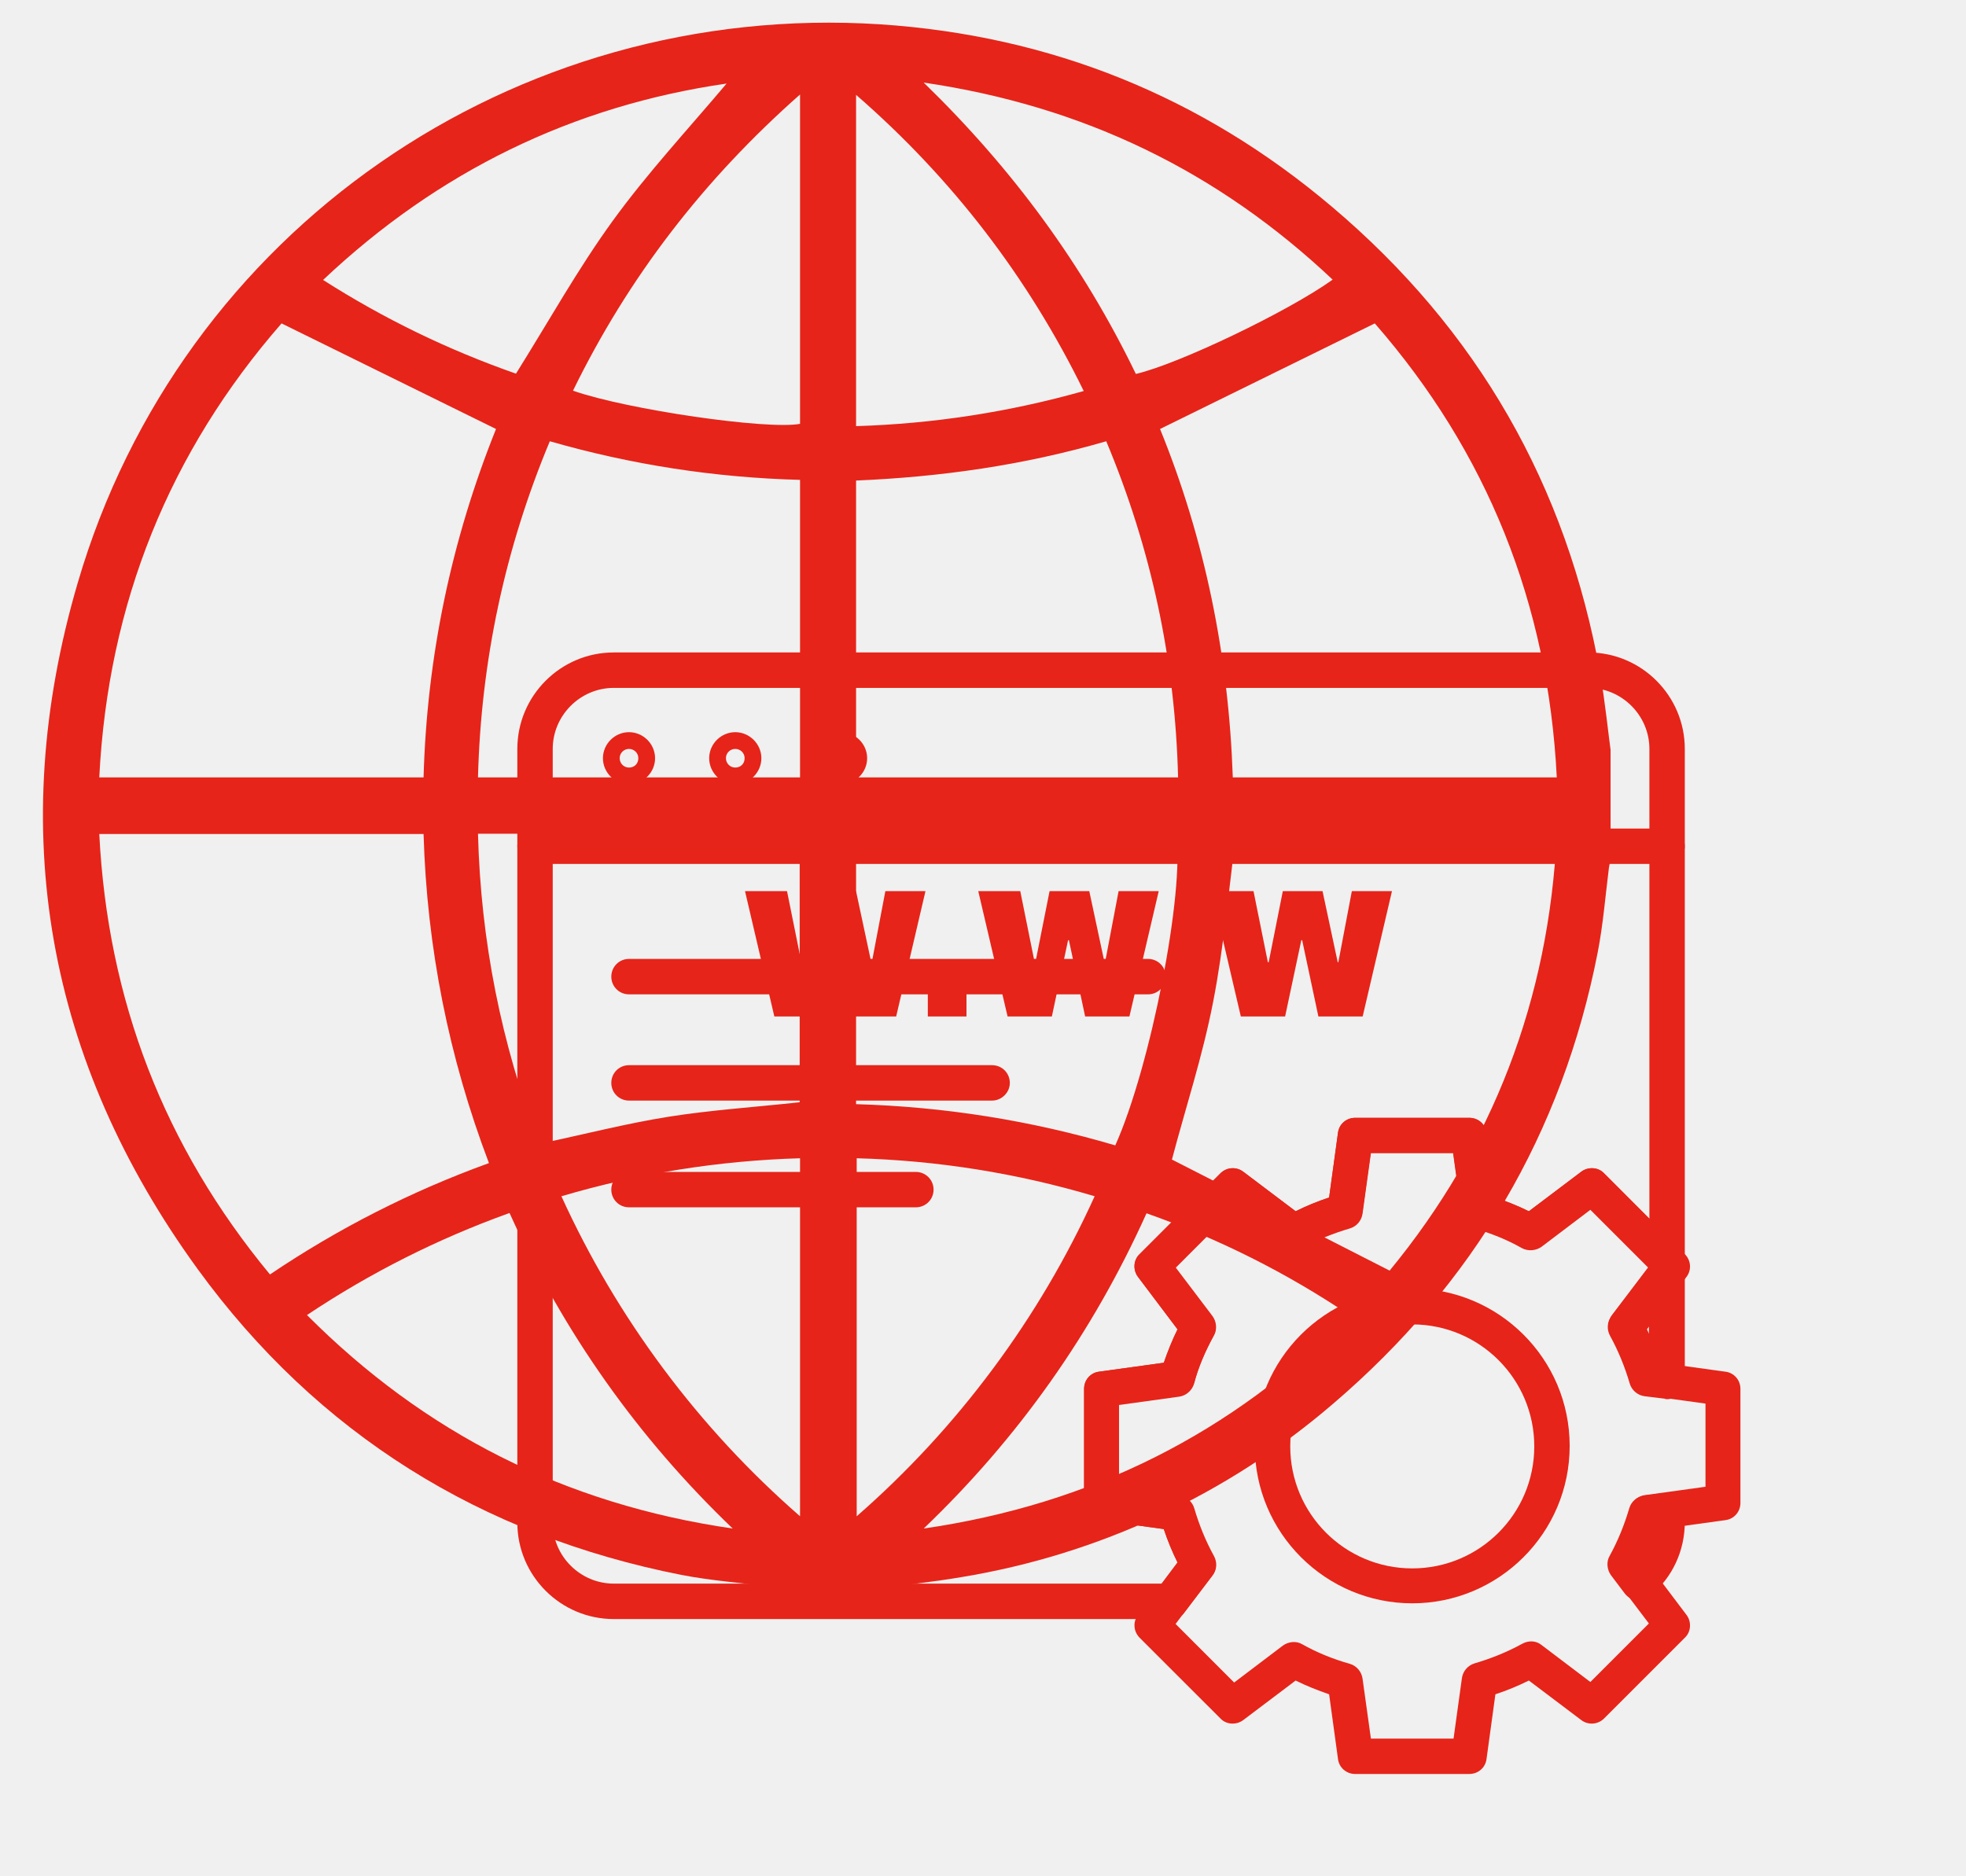
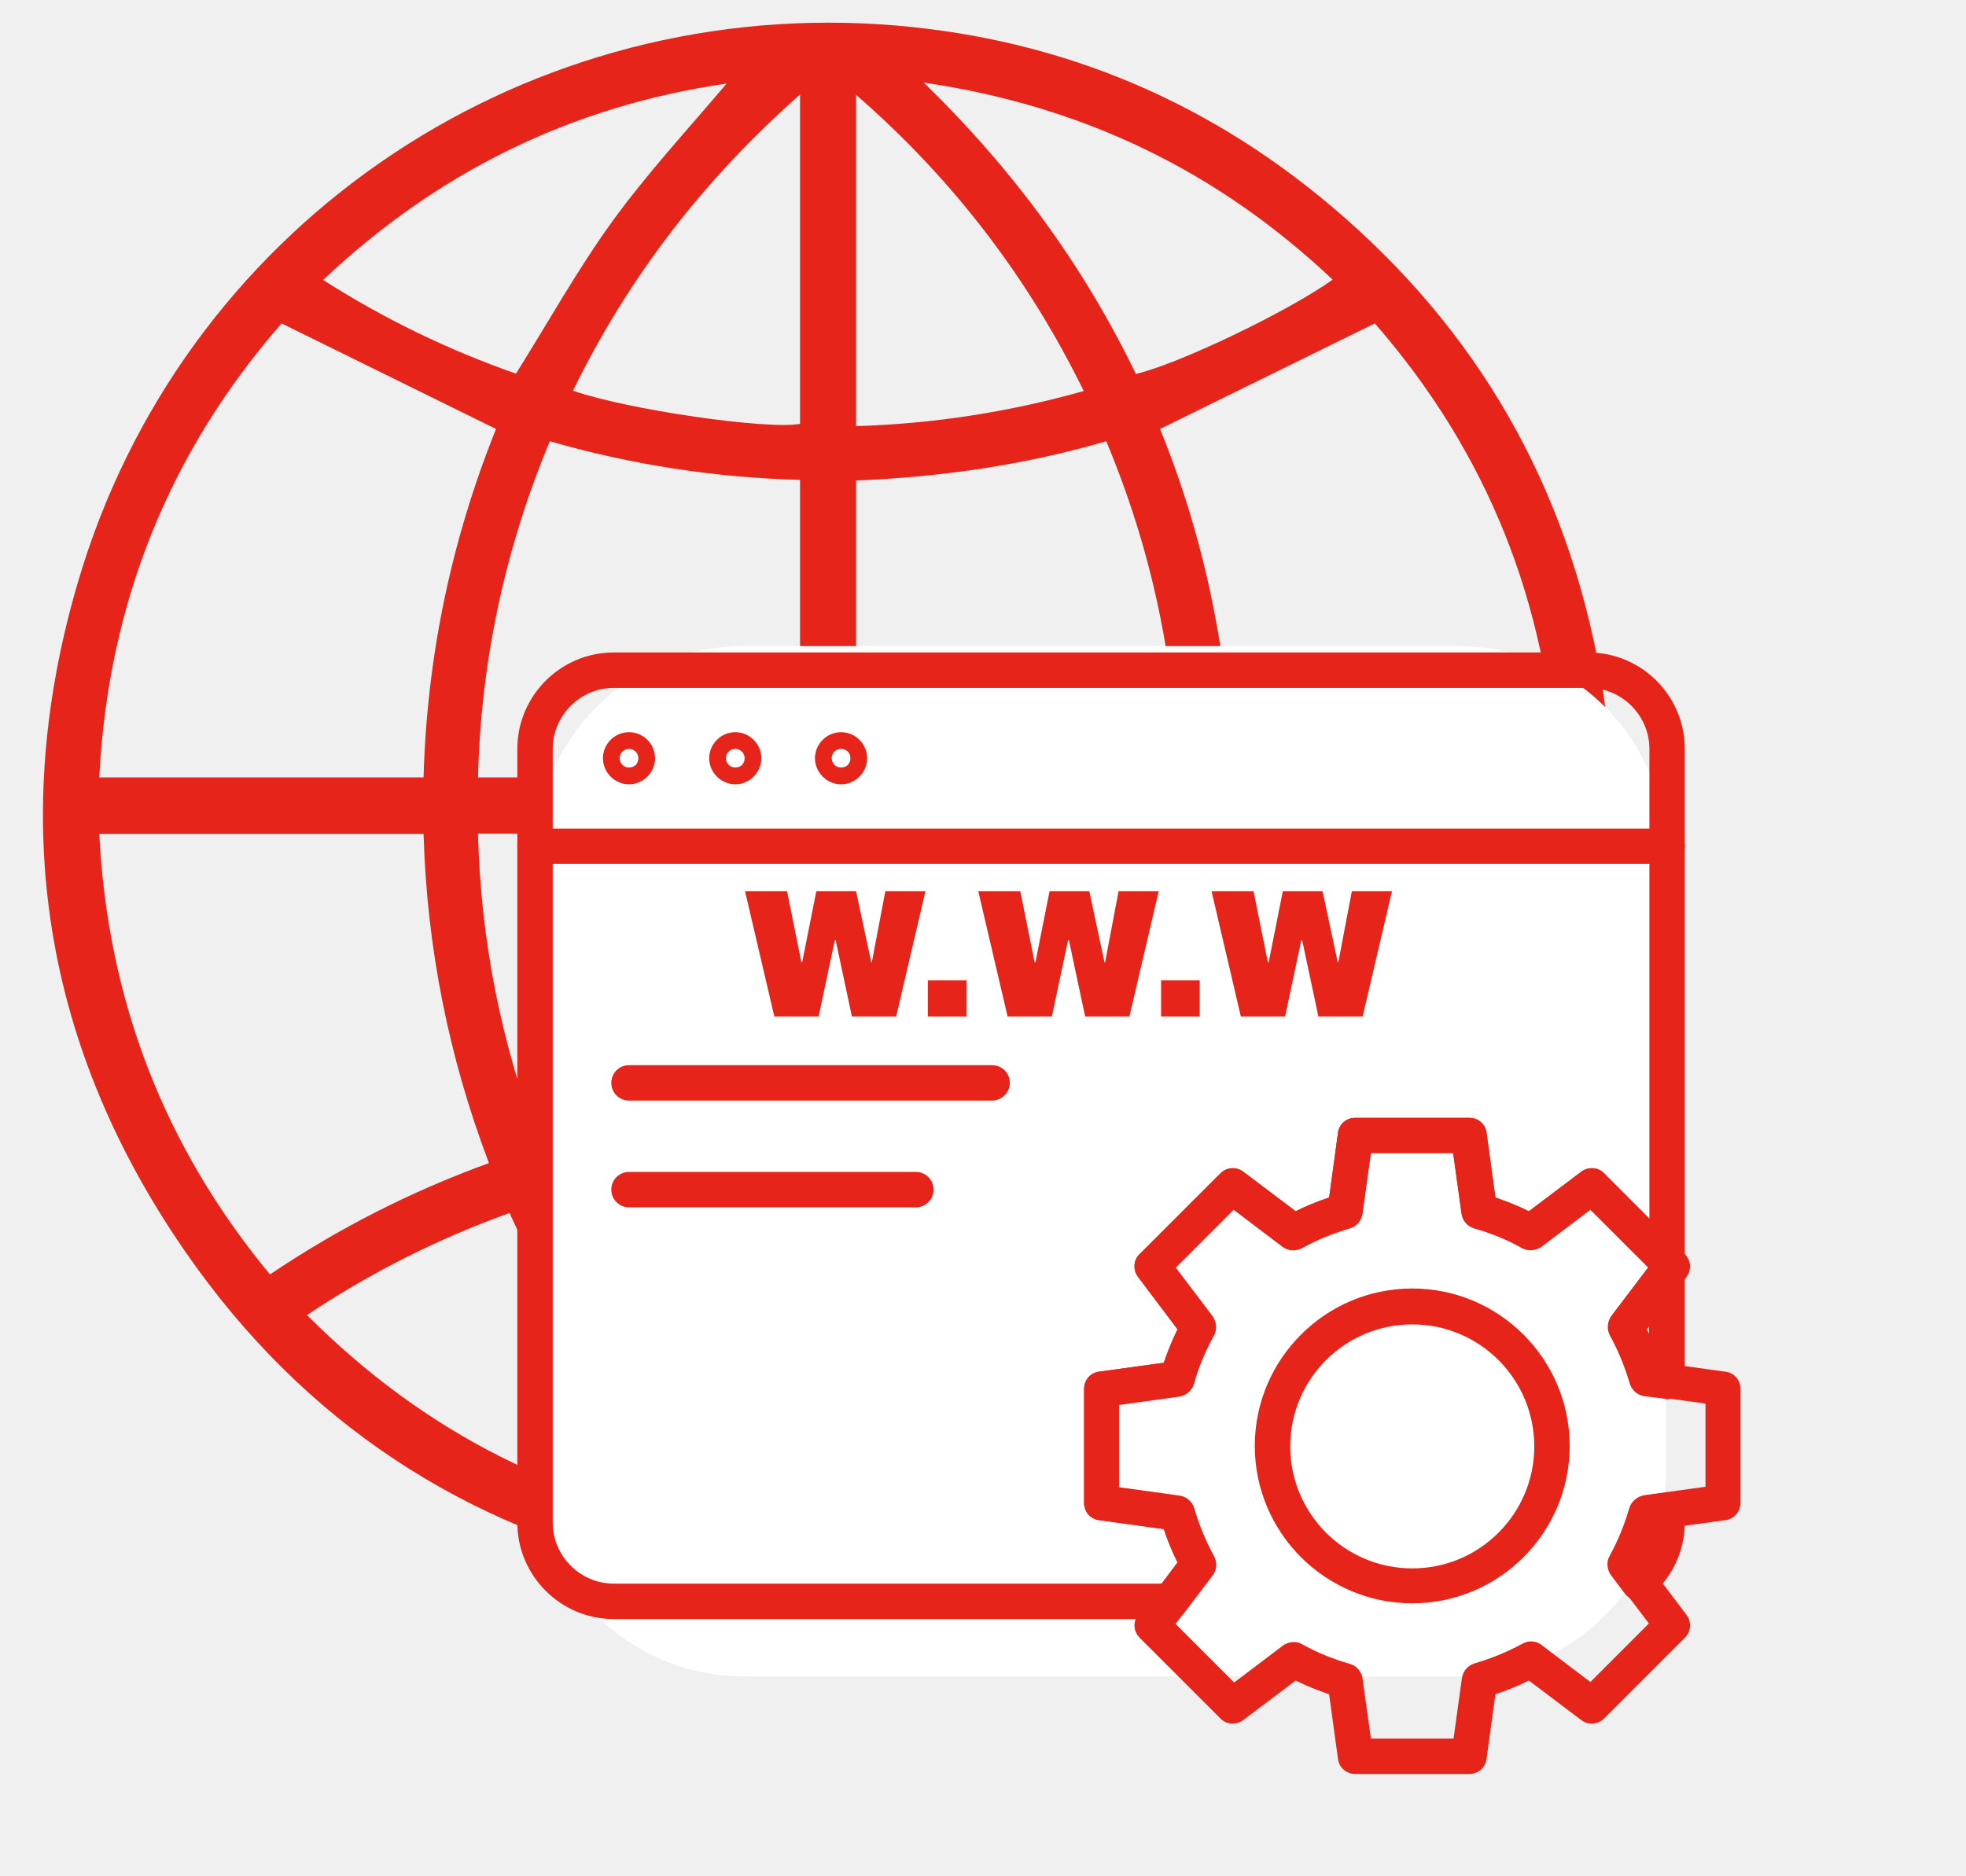
<svg xmlns="http://www.w3.org/2000/svg" width="197" zoomAndPan="magnify" viewBox="0 0 147.75 141" height="188" preserveAspectRatio="xMidYMid meet" version="1.0">
  <defs>
    <g />
    <clipPath id="aea4a73dc3">
      <path d="M 3 1 L 121.039 1 L 121.039 119.898 L 3 119.898 Z M 3 1 " clip-rule="nonzero" />
    </clipPath>
    <clipPath id="0146f68e85">
      <path d="M 40.246 48.566 L 125.25 48.566 L 125.25 126.008 L 40.246 126.008 Z M 40.246 48.566 " clip-rule="nonzero" />
    </clipPath>
    <clipPath id="14d7631661">
      <path d="M 55.887 48.566 L 109.574 48.566 C 118.211 48.566 125.211 55.566 125.211 64.207 L 125.211 110.367 C 125.211 119.004 118.211 126.008 109.574 126.008 L 55.887 126.008 C 47.25 126.008 40.246 119.004 40.246 110.367 L 40.246 64.207 C 40.246 55.566 47.25 48.566 55.887 48.566 Z M 55.887 48.566 " clip-rule="nonzero" />
    </clipPath>
    <clipPath id="28b55baab6">
      <path d="M 0.246 0.566 L 85.25 0.566 L 85.25 78.008 L 0.246 78.008 Z M 0.246 0.566 " clip-rule="nonzero" />
    </clipPath>
    <clipPath id="a8c6276609">
      <path d="M 15.887 0.566 L 69.574 0.566 C 78.211 0.566 85.211 7.566 85.211 16.207 L 85.211 62.367 C 85.211 71.004 78.211 78.008 69.574 78.008 L 15.887 78.008 C 7.25 78.008 0.246 71.004 0.246 62.367 L 0.246 16.207 C 0.246 7.566 7.25 0.566 15.887 0.566 Z M 15.887 0.566 " clip-rule="nonzero" />
    </clipPath>
    <clipPath id="d8a8cb8a45">
      <rect x="0" width="86" y="0" height="79" />
    </clipPath>
    <clipPath id="9482ac77b9">
      <path d="M 26.453 33.195 L 147.098 33.195 L 147.098 139.691 L 26.453 139.691 Z M 26.453 33.195 " clip-rule="nonzero" />
    </clipPath>
    <clipPath id="487fe2b6ef">
      <path d="M 45.297 65.941 L 115.324 65.941 L 115.324 78.957 L 45.297 78.957 Z M 45.297 65.941 " clip-rule="nonzero" />
    </clipPath>
    <clipPath id="9b15f97131">
      <path d="M 0.297 0.941 L 70.324 0.941 L 70.324 13.957 L 0.297 13.957 Z M 0.297 0.941 " clip-rule="nonzero" />
    </clipPath>
    <clipPath id="a2587dfb3b">
      <rect x="0" width="71" y="0" height="14" />
    </clipPath>
  </defs>
  <g clip-path="url(#aea4a73dc3)">
    <path fill="#e62419" d="M 65.449 119.469 L 59.012 119.469 L 58.02 119.273 C 55.742 118.984 53.445 118.812 51.195 118.379 C 36.141 115.402 23.871 107.777 14.867 95.41 C 3.492 79.754 0.395 62.379 5.84 43.816 C 13.586 17.316 38.609 0.059 66.148 1.828 C 78.953 2.676 90.301 7.25 100.078 15.523 C 111.02 24.77 117.746 36.473 120.262 50.641 C 120.625 52.77 120.844 54.949 121.133 57.102 L 121.133 64 L 120.914 65.234 C 120.648 67.34 120.48 69.492 120.07 71.598 C 117.406 85.199 110.727 96.5 100.199 105.504 C 96.227 108.918 91.867 111.73 87.121 113.945 C 82.375 116.16 77.418 117.695 72.25 118.547 C 69.996 118.934 67.723 119.152 65.449 119.469 Z M 37.277 32.246 L 21.16 24.309 C 12.738 33.965 8.117 45.363 7.461 58.434 L 31.832 58.434 C 32.086 49.379 33.902 40.652 37.277 32.246 Z M 103.32 24.309 L 87.18 32.246 C 90.543 40.5 92.336 49.285 92.648 58.434 L 116.996 58.434 C 116.344 45.363 111.742 33.965 103.32 24.309 Z M 31.832 62.691 L 7.461 62.691 C 8.094 75.18 12.328 86.168 20.289 95.797 C 25.43 92.328 30.914 89.539 36.746 87.426 C 33.719 79.457 32.082 71.211 31.832 62.691 Z M 104.434 95.508 C 112.156 86.117 116.414 75.133 116.996 62.691 L 92.891 62.691 C 92.336 66.977 91.973 71.188 91.172 75.301 C 90.375 79.414 89.066 83.383 88.074 87.16 Z M 41.32 33.168 C 37.945 41.254 36.148 49.676 35.922 58.434 L 60.125 58.434 L 60.125 36.07 C 53.73 35.902 47.465 34.934 41.32 33.168 Z M 83.137 33.168 C 76.895 34.98 70.676 35.852 64.336 36.121 L 64.336 58.434 L 88.535 58.434 C 88.32 49.672 86.523 41.25 83.137 33.168 Z M 64.336 62.668 L 64.336 82.996 C 70.961 83.188 77.457 84.219 83.816 86.094 C 86.477 80.164 89.043 67 88.391 62.668 Z M 60.098 82.852 L 60.098 62.668 L 35.922 62.668 C 36.129 70.703 37.668 78.469 40.547 85.973 C 43.887 85.27 47.055 84.449 50.25 83.941 C 53.445 83.434 56.785 83.215 60.098 82.852 Z M 23.07 98.848 C 31.906 107.707 42.41 113.055 55.066 114.895 C 47.941 108.07 42.352 100.164 38.293 91.176 C 32.906 93.113 27.832 95.668 23.07 98.848 Z M 69.418 114.895 C 82.051 113.055 92.578 107.73 101.41 98.848 C 96.652 95.652 91.57 93.105 86.164 91.199 C 82.117 100.184 76.535 108.082 69.418 114.895 Z M 82.266 89.918 C 76.43 88.18 70.469 87.23 64.383 87.062 L 64.383 113.973 C 68.188 110.648 71.594 106.957 74.609 102.902 C 77.625 98.848 80.176 94.52 82.266 89.918 Z M 42.191 89.918 C 44.289 94.52 46.848 98.848 49.871 102.902 C 52.895 106.957 56.312 110.648 60.125 113.973 L 60.125 87.062 C 54.023 87.242 48.047 88.191 42.191 89.918 Z M 38.777 28.086 C 41.246 24.141 43.426 20.219 46.039 16.613 C 48.652 13.008 51.75 9.668 54.605 6.281 C 43.039 7.957 32.93 12.879 24.281 21.043 C 28.84 23.953 33.672 26.301 38.777 28.086 Z M 69.418 6.207 C 76.145 12.742 81.422 19.953 85.363 28.109 C 88.582 27.359 96.812 23.414 100.152 21.02 C 91.559 12.91 81.469 7.973 69.418 6.207 Z M 60.125 7.102 C 52.863 13.516 47.223 20.848 43.062 29.367 C 47.152 30.797 57.68 32.32 60.125 31.859 Z M 81.445 29.391 C 77.246 20.812 71.543 13.395 64.336 7.129 L 64.336 32.031 C 70.145 31.852 75.848 30.973 81.445 29.391 Z M 81.445 29.391 " fill-opacity="1" fill-rule="nonzero" />
  </g>
  <g clip-path="url(#0146f68e85)">
    <g clip-path="url(#14d7631661)">
      <g transform="matrix(1, 0, 0, 1, 40, 48)">
        <g clip-path="url(#d8a8cb8a45)">
          <g clip-path="url(#28b55baab6)">
-             <g clip-path="url(#a8c6276609)" />
+             <g clip-path="url(#a8c6276609)">
+               <path fill="#ffffff" d="M 0.246 0.566 L 85.25 0.566 L 85.25 78.008 L 0.246 78.008 Z M 0.246 0.566 " fill-opacity="1" fill-rule="nonzero" />
+             </g>
          </g>
        </g>
      </g>
    </g>
  </g>
  <path fill="#e62419" d="M 87.98 121.699 L 46.125 121.699 C 42.133 121.699 38.879 118.445 38.879 114.453 L 38.879 56.293 C 38.879 52.297 42.133 49.043 46.125 49.043 L 119.371 49.043 C 123.363 49.043 126.617 52.297 126.617 56.293 L 126.617 94.855 C 126.617 95.371 126.285 95.891 125.805 96.074 C 125.324 96.262 124.73 96.148 124.363 95.781 L 119.52 90.938 L 115.859 93.711 C 115.453 94.004 114.859 94.078 114.379 93.82 C 113.27 93.191 112.086 92.711 110.793 92.34 C 110.273 92.191 109.906 91.75 109.832 91.23 L 109.203 86.684 L 103.027 86.684 L 102.398 91.23 C 102.324 91.75 101.957 92.191 101.438 92.34 C 100.18 92.711 98.996 93.191 97.852 93.82 C 97.371 94.078 96.816 94.043 96.371 93.711 L 92.711 90.938 L 88.312 95.336 L 91.086 98.996 C 91.383 99.402 91.457 99.996 91.195 100.438 C 90.566 101.586 90.051 102.77 89.719 104.023 C 89.57 104.543 89.125 104.914 88.609 104.984 L 84.059 105.613 L 84.059 111.863 L 88.609 112.492 C 89.125 112.566 89.57 112.938 89.719 113.453 C 90.086 114.711 90.566 115.895 91.195 117.039 C 91.457 117.52 91.418 118.074 91.086 118.48 L 88.977 121.254 C 88.793 121.512 88.422 121.699 87.98 121.699 Z M 46.125 51.707 C 43.609 51.707 41.539 53.777 41.539 56.293 L 41.539 114.453 C 41.539 116.965 43.609 119.035 46.125 119.035 L 87.312 119.035 L 88.496 117.445 C 88.09 116.633 87.758 115.82 87.461 114.934 L 82.617 114.266 C 81.953 114.191 81.473 113.637 81.473 112.973 L 81.473 104.395 C 81.473 103.73 81.953 103.176 82.617 103.102 L 87.461 102.434 C 87.758 101.586 88.09 100.734 88.496 99.922 L 85.539 96 C 85.133 95.484 85.168 94.707 85.648 94.266 L 91.715 88.199 C 92.195 87.719 92.934 87.684 93.453 88.09 L 97.371 91.047 C 98.184 90.641 98.996 90.309 99.887 90.012 L 100.551 85.168 C 100.625 84.504 101.18 84.023 101.844 84.023 L 110.422 84.023 C 111.09 84.023 111.645 84.504 111.719 85.168 L 112.383 90.012 C 113.234 90.309 114.082 90.641 114.898 91.047 L 118.816 88.09 C 119.332 87.684 120.109 87.719 120.555 88.199 L 123.957 91.602 L 123.957 56.293 C 123.957 53.777 121.887 51.707 119.371 51.707 Z M 46.125 51.707 " fill-opacity="1" fill-rule="nonzero" />
  <path fill="#e62419" d="M 125.285 105.172 C 125.211 105.172 125.176 105.172 125.102 105.133 L 123.586 104.949 C 123.066 104.875 122.625 104.504 122.477 103.988 C 122.105 102.73 121.625 101.547 120.996 100.402 C 120.738 99.922 120.777 99.367 121.109 98.922 L 124.215 94.855 C 124.586 94.41 125.176 94.227 125.691 94.375 C 126.211 94.559 126.617 95.078 126.617 95.633 L 126.617 103.805 C 126.617 104.172 126.469 104.543 126.137 104.801 C 125.914 105.059 125.582 105.172 125.285 105.172 Z M 123.734 99.922 C 123.809 100.07 123.883 100.215 123.918 100.328 L 123.918 99.625 Z M 123.734 99.922 " fill-opacity="1" fill-rule="nonzero" />
  <path fill="#e62419" d="M 123.18 120.293 C 123.141 120.293 123.105 120.293 123.031 120.293 C 122.66 120.258 122.328 120.07 122.105 119.777 L 121.07 118.406 C 120.777 118 120.703 117.41 120.961 116.965 C 121.59 115.82 122.07 114.637 122.441 113.379 C 122.586 112.863 123.031 112.492 123.551 112.418 L 125.066 112.234 C 125.434 112.195 125.84 112.309 126.137 112.527 C 126.434 112.75 126.617 113.156 126.617 113.527 L 126.617 114.414 C 126.617 116.559 125.691 118.555 124.066 119.922 C 123.809 120.184 123.512 120.293 123.18 120.293 Z M 123.18 120.293 " fill-opacity="1" fill-rule="nonzero" />
  <path fill="#e62419" d="M 106.133 120.516 C 99.625 120.516 94.301 115.227 94.301 108.684 C 94.301 102.176 99.59 96.852 106.133 96.852 C 112.641 96.852 117.965 102.141 117.965 108.684 C 117.965 115.227 112.641 120.516 106.133 120.516 Z M 106.133 99.551 C 101.07 99.551 96.965 103.656 96.965 108.719 C 96.965 113.785 101.07 117.891 106.133 117.891 C 111.199 117.891 115.305 113.785 115.305 108.719 C 115.305 103.656 111.199 99.551 106.133 99.551 Z M 106.133 99.551 " fill-opacity="1" fill-rule="nonzero" />
  <path fill="#e62419" d="M 110.422 133.344 L 101.844 133.344 C 101.18 133.344 100.625 132.863 100.551 132.199 L 99.887 127.355 C 99.035 127.059 98.184 126.727 97.371 126.32 L 93.453 129.277 C 92.934 129.684 92.156 129.648 91.715 129.168 L 85.648 123.105 C 85.168 122.621 85.133 121.883 85.539 121.367 L 88.496 117.445 C 88.09 116.633 87.758 115.82 87.461 114.934 L 82.617 114.266 C 81.953 114.191 81.473 113.637 81.473 112.973 L 81.473 104.395 C 81.473 103.73 81.953 103.176 82.617 103.102 L 87.461 102.434 C 87.758 101.586 88.09 100.734 88.496 99.922 L 85.539 96 C 85.133 95.484 85.168 94.707 85.648 94.266 L 91.715 88.199 C 92.195 87.719 92.934 87.684 93.453 88.09 L 97.371 91.047 C 98.184 90.641 98.996 90.309 99.887 90.012 L 100.551 85.168 C 100.625 84.504 101.18 84.023 101.844 84.023 L 110.422 84.023 C 111.09 84.023 111.645 84.504 111.719 85.168 L 112.383 90.012 C 113.234 90.309 114.082 90.641 114.898 91.047 L 118.816 88.09 C 119.332 87.684 120.109 87.719 120.555 88.199 L 126.617 94.266 C 127.098 94.746 127.137 95.484 126.73 96 L 123.77 99.922 C 124.176 100.734 124.512 101.547 124.805 102.434 L 129.648 103.102 C 130.316 103.176 130.797 103.73 130.797 104.395 L 130.797 112.973 C 130.797 113.637 130.316 114.191 129.648 114.266 L 124.805 114.934 C 124.512 115.781 124.176 116.633 123.77 117.445 L 126.73 121.367 C 127.137 121.883 127.098 122.66 126.617 123.105 L 120.555 129.168 C 120.074 129.648 119.332 129.684 118.816 129.277 L 114.898 126.32 C 114.082 126.727 113.27 127.059 112.383 127.355 L 111.719 132.199 C 111.645 132.863 111.09 133.344 110.422 133.344 Z M 103.027 130.684 L 109.238 130.684 L 109.867 126.137 C 109.941 125.617 110.312 125.176 110.828 125.027 C 112.086 124.656 113.27 124.176 114.418 123.547 C 114.898 123.289 115.453 123.324 115.859 123.656 L 119.52 126.43 L 123.918 122.031 L 121.145 118.371 C 120.852 117.965 120.777 117.371 121.035 116.93 C 121.664 115.781 122.145 114.598 122.512 113.344 C 122.66 112.824 123.105 112.453 123.621 112.383 L 128.172 111.754 L 128.172 105.504 L 123.621 104.875 C 123.105 104.801 122.66 104.43 122.512 103.914 C 122.145 102.656 121.664 101.473 121.035 100.328 C 120.777 99.848 120.812 99.293 121.145 98.848 L 123.918 95.188 L 119.52 90.789 L 115.859 93.562 C 115.453 93.855 114.859 93.93 114.379 93.672 C 113.27 93.043 112.086 92.562 110.793 92.191 C 110.273 92.047 109.906 91.602 109.832 91.082 L 109.203 86.535 L 103.027 86.535 L 102.398 91.082 C 102.324 91.602 101.957 92.047 101.438 92.191 C 100.18 92.562 98.996 93.043 97.852 93.672 C 97.371 93.93 96.816 93.895 96.371 93.562 L 92.711 90.789 L 88.348 95.262 L 91.121 98.922 C 91.418 99.328 91.492 99.922 91.234 100.363 C 90.605 101.512 90.086 102.695 89.754 103.949 C 89.605 104.469 89.164 104.84 88.645 104.914 L 84.098 105.539 L 84.098 111.789 L 88.645 112.418 C 89.164 112.492 89.605 112.863 89.754 113.379 C 90.125 114.637 90.605 115.82 91.234 116.965 C 91.492 117.445 91.457 118 91.121 118.406 L 88.348 122.066 L 92.75 126.469 L 96.41 123.695 C 96.816 123.398 97.406 123.324 97.852 123.586 C 98.961 124.211 100.145 124.695 101.438 125.062 C 101.957 125.211 102.324 125.656 102.398 126.172 Z M 103.027 130.684 " fill-opacity="1" fill-rule="nonzero" />
  <path fill="#e62419" d="M 68.828 90.75 L 47.27 90.75 C 46.531 90.75 45.941 90.16 45.941 89.422 C 45.941 88.68 46.531 88.09 47.27 88.09 L 68.828 88.09 C 69.566 88.09 70.16 88.68 70.16 89.422 C 70.16 90.16 69.566 90.75 68.828 90.75 Z M 68.828 90.75 " fill-opacity="1" fill-rule="nonzero" />
  <path fill="#e62419" d="M 74.559 82.727 L 47.27 82.727 C 46.531 82.727 45.941 82.137 45.941 81.398 C 45.941 80.656 46.531 80.066 47.27 80.066 L 74.559 80.066 C 75.297 80.066 75.891 80.656 75.891 81.398 C 75.891 82.137 75.262 82.727 74.559 82.727 Z M 74.559 82.727 " fill-opacity="1" fill-rule="nonzero" />
  <path fill="#e62419" d="M 86.277 74.742 L 47.27 74.742 C 46.531 74.742 45.941 74.148 45.941 73.41 C 45.941 72.672 46.531 72.078 47.27 72.078 L 86.277 72.078 C 87.02 72.078 87.609 72.672 87.609 73.41 C 87.609 74.148 87.02 74.742 86.277 74.742 Z M 86.277 74.742 " fill-opacity="1" fill-rule="nonzero" />
  <path fill="#e62419" d="M 125.285 64.941 L 40.211 64.941 C 39.469 64.941 38.879 64.352 38.879 63.613 C 38.879 62.871 39.469 62.281 40.211 62.281 L 125.285 62.281 C 126.027 62.281 126.617 62.871 126.617 63.613 C 126.617 64.316 126.027 64.941 125.285 64.941 Z M 125.285 64.941 " fill-opacity="1" fill-rule="nonzero" />
  <path fill="#e62419" d="M 47.27 58.953 C 46.199 58.953 45.312 58.066 45.312 56.992 C 45.312 55.922 46.199 55.035 47.27 55.035 C 48.344 55.035 49.23 55.922 49.23 56.992 C 49.23 58.066 48.344 58.953 47.27 58.953 Z M 47.27 56.293 C 46.902 56.293 46.57 56.586 46.57 56.992 C 46.57 57.363 46.863 57.695 47.27 57.695 C 47.68 57.695 47.973 57.402 47.973 56.992 C 47.973 56.586 47.641 56.293 47.27 56.293 Z M 47.27 56.293 " fill-opacity="1" fill-rule="nonzero" />
  <path fill="#e62419" d="M 55.258 58.953 C 54.184 58.953 53.297 58.066 53.297 56.992 C 53.297 55.922 54.184 55.035 55.258 55.035 C 56.328 55.035 57.219 55.922 57.219 56.992 C 57.219 58.066 56.328 58.953 55.258 58.953 Z M 55.258 56.293 C 54.887 56.293 54.555 56.586 54.555 56.992 C 54.555 57.363 54.852 57.695 55.258 57.695 C 55.664 57.695 55.961 57.402 55.961 56.992 C 55.961 56.586 55.629 56.293 55.258 56.293 Z M 55.258 56.293 " fill-opacity="1" fill-rule="nonzero" />
  <path fill="#e62419" d="M 63.207 58.953 C 62.137 58.953 61.246 58.066 61.246 56.992 C 61.246 55.922 62.137 55.035 63.207 55.035 C 64.281 55.035 65.168 55.922 65.168 56.992 C 65.168 58.066 64.281 58.953 63.207 58.953 Z M 63.207 56.293 C 62.836 56.293 62.504 56.586 62.504 56.992 C 62.504 57.363 62.801 57.695 63.207 57.695 C 63.613 57.695 63.91 57.402 63.91 56.992 C 63.91 56.586 63.613 56.293 63.207 56.293 Z M 63.207 56.293 " fill-opacity="1" fill-rule="nonzero" />
  <g clip-path="url(#9482ac77b9)">
    <path fill="#e62419" d="M 84.836 179.934 C 72.895 179.934 61.285 177.566 50.305 172.945 C 39.73 168.473 30.227 162.074 22.094 153.941 C 13.922 145.73 7.523 136.266 3.086 125.73 C -1.535 114.82 -3.902 103.211 -3.902 91.195 C -3.902 79.254 -1.535 67.641 3.086 56.66 C 7.598 46.012 13.996 36.512 22.094 28.449 C 30.301 20.277 39.766 13.883 50.305 9.445 C 61.211 4.824 72.82 2.457 84.836 2.457 C 96.781 2.457 108.391 4.824 119.371 9.445 C 129.945 13.918 139.449 20.316 147.582 28.449 C 155.754 36.656 162.148 46.125 166.586 56.66 C 171.207 67.641 173.574 79.254 173.574 91.195 C 173.574 103.137 171.207 114.746 166.586 125.73 C 162.113 136.305 155.715 145.805 147.582 153.941 C 139.375 162.109 129.91 168.508 119.371 172.945 C 108.465 177.566 96.855 179.934 84.836 179.934 Z M 84.801 5.746 C 37.695 5.746 -0.648 44.09 -0.648 91.195 C -0.648 138.301 37.695 176.641 84.801 176.641 C 131.906 176.641 170.246 138.301 170.246 91.195 C 170.246 44.09 131.906 5.746 84.801 5.746 Z M 84.801 5.746 " fill-opacity="1" fill-rule="nonzero" />
  </g>
  <g clip-path="url(#487fe2b6ef)">
    <g transform="matrix(1, 0, 0, 1, 45, 65)">
      <g clip-path="url(#a2587dfb3b)">
-         <g clip-path="url(#9b15f97131)" />
+         <g clip-path="url(#9b15f97131)">
+           <path fill="#ffffff" d="M 0.297 0.941 L 70.324 0.941 L 70.324 13.957 L 0.297 13.957 Z M 0.297 0.941 " fill-opacity="1" fill-rule="nonzero" />
+         </g>
      </g>
    </g>
  </g>
  <g fill="#e62419" fill-opacity="1">
    <g transform="translate(55.92743, 76.40456)">
      <g>
        <path d="M 8.094 0 L 6.875 -5.734 L 6.812 -5.734 L 5.594 0 L 2.266 0 L 0.062 -9.422 L 3.219 -9.422 L 4.297 -4.078 L 4.359 -4.078 L 5.422 -9.422 L 8.406 -9.422 L 9.547 -4.078 L 9.594 -4.078 L 10.609 -9.422 L 13.625 -9.422 L 11.422 0 Z M 8.094 0 " />
      </g>
    </g>
  </g>
  <g fill="#e62419" fill-opacity="1">
    <g transform="translate(68.89979, 76.40456)">
      <g>
        <path d="M 0.828 0 L 0.828 -2.719 L 3.734 -2.719 L 3.734 0 Z M 0.828 0 " />
      </g>
    </g>
  </g>
  <g fill="#e62419" fill-opacity="1">
    <g transform="translate(73.45661, 76.40456)">
      <g>
        <path d="M 8.094 0 L 6.875 -5.734 L 6.812 -5.734 L 5.594 0 L 2.266 0 L 0.062 -9.422 L 3.219 -9.422 L 4.297 -4.078 L 4.359 -4.078 L 5.422 -9.422 L 8.406 -9.422 L 9.547 -4.078 L 9.594 -4.078 L 10.609 -9.422 L 13.625 -9.422 L 11.422 0 Z M 8.094 0 " />
      </g>
    </g>
  </g>
  <g fill="#e62419" fill-opacity="1">
    <g transform="translate(86.42898, 76.40456)">
      <g>
        <path d="M 0.828 0 L 0.828 -2.719 L 3.734 -2.719 L 3.734 0 Z M 0.828 0 " />
      </g>
    </g>
  </g>
  <g fill="#e62419" fill-opacity="1">
    <g transform="translate(90.9858, 76.40456)">
      <g>
        <path d="M 8.094 0 L 6.875 -5.734 L 6.812 -5.734 L 5.594 0 L 2.266 0 L 0.062 -9.422 L 3.219 -9.422 L 4.297 -4.078 L 4.359 -4.078 L 5.422 -9.422 L 8.406 -9.422 L 9.547 -4.078 L 9.594 -4.078 L 10.609 -9.422 L 13.625 -9.422 L 11.422 0 Z M 8.094 0 " />
      </g>
    </g>
  </g>
</svg>
